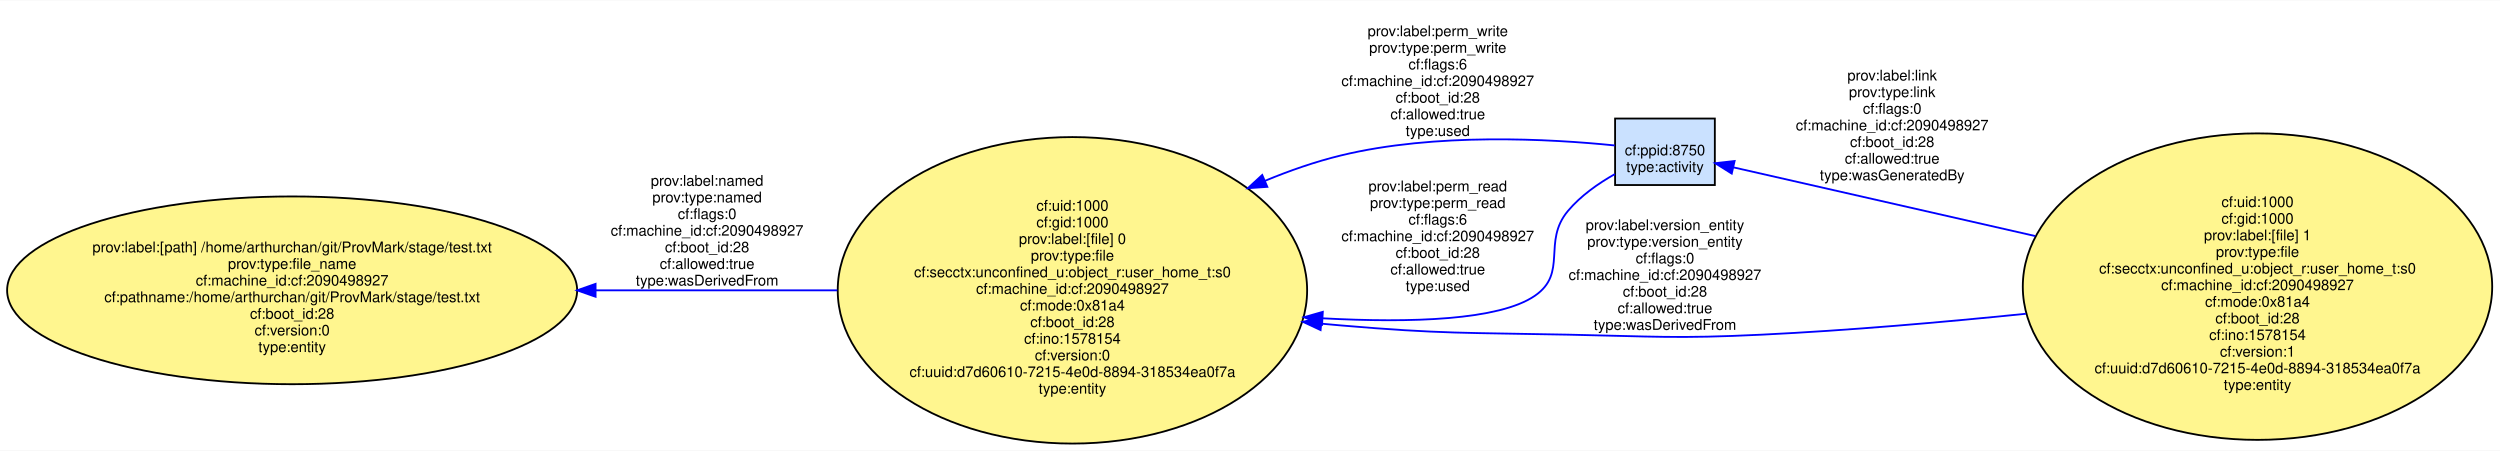
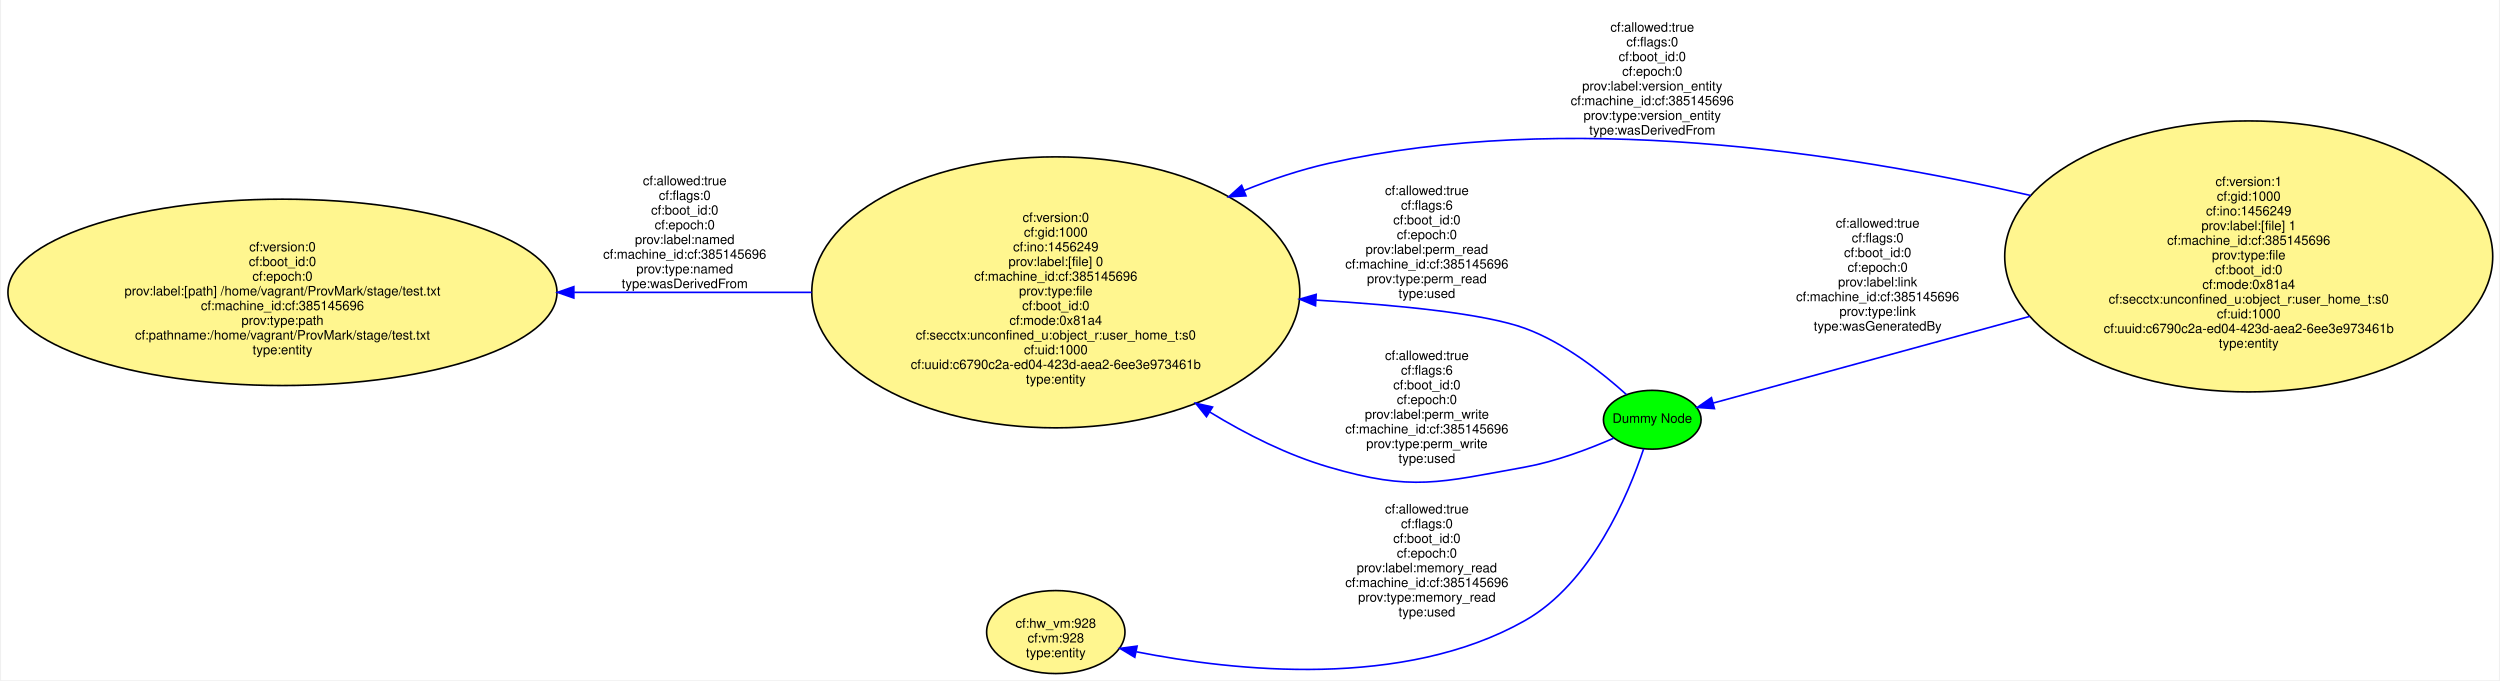
- <svg xmlns="http://www.w3.org/2000/svg" width="1353pt" height="244pt" viewBox="0.00 0.00 1353.42 243.73">
-   <g id="graph0" class="graph" transform="scale(1 1) rotate(0) translate(4 239.7315)">
-     <polygon fill="#ffffff" stroke="transparent" points="-4,4 -4,-239.732 1349.415,-239.732 1349.415,4 -4,4" />
+ <svg xmlns="http://www.w3.org/2000/svg" width="1529pt" height="416pt" viewBox="0.00 0.00 1529.38 416.46">
+   <g id="graph0" class="graph" transform="scale(1 1) rotate(0) translate(4 412.4558)">
+     <polygon fill="#ffffff" stroke="transparent" points="-4,4 -4,-412.456 1525.381,-412.456 1525.381,4 -4,4" />
    <g id="node1" class="node">
-       <polygon fill="#cae1ff" stroke="#000000" points="924.357,-175.732 870.357,-175.732 870.357,-139.732 924.357,-139.732 924.357,-175.732" />
-       <text text-anchor="middle" x="897.357" y="-155.832" font-family="Helvetica,sans-Serif" font-size="8.00" fill="#000000">cf:ppid:8750</text>
-       <text text-anchor="middle" x="897.357" y="-146.832" font-family="Helvetica,sans-Serif" font-size="8.00" fill="#000000">type:activity</text>
+       <ellipse fill="#fff68f" stroke="#000000" cx="641.782" cy="-25.456" rx="42.353" ry="25.412" />
+       <text text-anchor="middle" x="641.782" y="-28.056" font-family="Helvetica,sans-Serif" font-size="8.00" fill="#000000">cf:hw_vm:928</text>
+       <text text-anchor="middle" x="641.782" y="-19.056" font-family="Helvetica,sans-Serif" font-size="8.00" fill="#000000">cf:vm:928</text>
+       <text text-anchor="middle" x="641.782" y="-10.056" font-family="Helvetica,sans-Serif" font-size="8.00" fill="#000000">type:entity</text>
    </g>
    <g id="node2" class="node">
-       <ellipse fill="#fff68f" stroke="#000000" cx="576.578" cy="-82.731" rx="127.059" ry="82.964" />
-       <text text-anchor="middle" x="576.578" y="-125.832" font-family="Helvetica,sans-Serif" font-size="8.00" fill="#000000">cf:uid:1000</text>
-       <text text-anchor="middle" x="576.578" y="-116.832" font-family="Helvetica,sans-Serif" font-size="8.00" fill="#000000">cf:gid:1000</text>
-       <text text-anchor="middle" x="576.578" y="-107.832" font-family="Helvetica,sans-Serif" font-size="8.00" fill="#000000">prov:label:[file] 0</text>
-       <text text-anchor="middle" x="576.578" y="-98.832" font-family="Helvetica,sans-Serif" font-size="8.00" fill="#000000">prov:type:file</text>
-       <text text-anchor="middle" x="576.578" y="-89.832" font-family="Helvetica,sans-Serif" font-size="8.00" fill="#000000">cf:secctx:unconfined_u:object_r:user_home_t:s0</text>
-       <text text-anchor="middle" x="576.578" y="-80.832" font-family="Helvetica,sans-Serif" font-size="8.00" fill="#000000">cf:machine_id:cf:2090498927</text>
-       <text text-anchor="middle" x="576.578" y="-71.832" font-family="Helvetica,sans-Serif" font-size="8.00" fill="#000000">cf:mode:0x81a4</text>
-       <text text-anchor="middle" x="576.578" y="-62.831" font-family="Helvetica,sans-Serif" font-size="8.00" fill="#000000">cf:boot_id:28</text>
-       <text text-anchor="middle" x="576.578" y="-53.831" font-family="Helvetica,sans-Serif" font-size="8.00" fill="#000000">cf:ino:1578154</text>
-       <text text-anchor="middle" x="576.578" y="-44.831" font-family="Helvetica,sans-Serif" font-size="8.00" fill="#000000">cf:version:0</text>
-       <text text-anchor="middle" x="576.578" y="-35.831" font-family="Helvetica,sans-Serif" font-size="8.00" fill="#000000">cf:uuid:d7d60610-7215-4e0d-8894-318534ea0f7a</text>
-       <text text-anchor="middle" x="576.578" y="-26.831" font-family="Helvetica,sans-Serif" font-size="8.00" fill="#000000">type:entity</text>
+       <ellipse fill="#fff68f" stroke="#000000" cx="641.782" cy="-233.456" rx="149.399" ry="82.964" />
+       <text text-anchor="middle" x="641.782" y="-276.556" font-family="Helvetica,sans-Serif" font-size="8.00" fill="#000000">cf:version:0</text>
+       <text text-anchor="middle" x="641.782" y="-267.556" font-family="Helvetica,sans-Serif" font-size="8.00" fill="#000000">cf:gid:1000</text>
+       <text text-anchor="middle" x="641.782" y="-258.556" font-family="Helvetica,sans-Serif" font-size="8.00" fill="#000000">cf:ino:1456249</text>
+       <text text-anchor="middle" x="641.782" y="-249.556" font-family="Helvetica,sans-Serif" font-size="8.00" fill="#000000">prov:label:[file] 0</text>
+       <text text-anchor="middle" x="641.782" y="-240.556" font-family="Helvetica,sans-Serif" font-size="8.00" fill="#000000">cf:machine_id:cf:385145696</text>
+       <text text-anchor="middle" x="641.782" y="-231.556" font-family="Helvetica,sans-Serif" font-size="8.00" fill="#000000">prov:type:file</text>
+       <text text-anchor="middle" x="641.782" y="-222.556" font-family="Helvetica,sans-Serif" font-size="8.00" fill="#000000">cf:boot_id:0</text>
+       <text text-anchor="middle" x="641.782" y="-213.556" font-family="Helvetica,sans-Serif" font-size="8.00" fill="#000000">cf:mode:0x81a4</text>
+       <text text-anchor="middle" x="641.782" y="-204.556" font-family="Helvetica,sans-Serif" font-size="8.00" fill="#000000">cf:secctx:unconfined_u:object_r:user_home_t:s0</text>
+       <text text-anchor="middle" x="641.782" y="-195.556" font-family="Helvetica,sans-Serif" font-size="8.00" fill="#000000">cf:uid:1000</text>
+       <text text-anchor="middle" x="641.782" y="-186.556" font-family="Helvetica,sans-Serif" font-size="8.00" fill="#000000">cf:uuid:c6790c2a-ed04-423d-aea2-6ee3e973461b</text>
+       <text text-anchor="middle" x="641.782" y="-177.556" font-family="Helvetica,sans-Serif" font-size="8.00" fill="#000000">type:entity</text>
+     </g>
+     <g id="node4" class="node">
+       <ellipse fill="#fff68f" stroke="#000000" cx="168.291" cy="-233.456" rx="168.083" ry="57.052" />
+       <text text-anchor="middle" x="168.291" y="-258.556" font-family="Helvetica,sans-Serif" font-size="8.00" fill="#000000">cf:version:0</text>
+       <text text-anchor="middle" x="168.291" y="-249.556" font-family="Helvetica,sans-Serif" font-size="8.00" fill="#000000">cf:boot_id:0</text>
+       <text text-anchor="middle" x="168.291" y="-240.556" font-family="Helvetica,sans-Serif" font-size="8.00" fill="#000000">cf:epoch:0</text>
+       <text text-anchor="middle" x="168.291" y="-231.556" font-family="Helvetica,sans-Serif" font-size="8.00" fill="#000000">prov:label:[path] /home/vagrant/ProvMark/stage/test.txt</text>
+       <text text-anchor="middle" x="168.291" y="-222.556" font-family="Helvetica,sans-Serif" font-size="8.00" fill="#000000">cf:machine_id:cf:385145696</text>
+       <text text-anchor="middle" x="168.291" y="-213.556" font-family="Helvetica,sans-Serif" font-size="8.00" fill="#000000">prov:type:path</text>
+       <text text-anchor="middle" x="168.291" y="-204.556" font-family="Helvetica,sans-Serif" font-size="8.00" fill="#000000">cf:pathname:/home/vagrant/ProvMark/stage/test.txt</text>
+       <text text-anchor="middle" x="168.291" y="-195.556" font-family="Helvetica,sans-Serif" font-size="8.00" fill="#000000">type:entity</text>
+     </g>
+     <g id="edge5" class="edge">
+       <path fill="none" stroke="#0000ff" d="M492.292,-233.456C446.118,-233.456 394.796,-233.456 346.865,-233.456" />
+       <polygon fill="#0000ff" stroke="#0000ff" points="346.691,-229.956 336.691,-233.456 346.691,-236.956 346.691,-229.956" />
+       <text text-anchor="middle" x="414.583" y="-299.056" font-family="Helvetica,sans-Serif" font-size="8.00" fill="#000000">cf:allowed:true</text>
+       <text text-anchor="middle" x="414.583" y="-290.056" font-family="Helvetica,sans-Serif" font-size="8.00" fill="#000000">cf:flags:0</text>
+       <text text-anchor="middle" x="414.583" y="-281.056" font-family="Helvetica,sans-Serif" font-size="8.00" fill="#000000">cf:boot_id:0</text>
+       <text text-anchor="middle" x="414.583" y="-272.056" font-family="Helvetica,sans-Serif" font-size="8.00" fill="#000000">cf:epoch:0</text>
+       <text text-anchor="middle" x="414.583" y="-263.056" font-family="Helvetica,sans-Serif" font-size="8.00" fill="#000000">prov:label:named</text>
+       <text text-anchor="middle" x="414.583" y="-254.056" font-family="Helvetica,sans-Serif" font-size="8.00" fill="#000000">cf:machine_id:cf:385145696</text>
+       <text text-anchor="middle" x="414.583" y="-245.056" font-family="Helvetica,sans-Serif" font-size="8.00" fill="#000000">prov:type:named</text>
+       <text text-anchor="middle" x="414.583" y="-236.056" font-family="Helvetica,sans-Serif" font-size="8.00" fill="#000000">type:wasDerivedFrom</text>
+     </g>
+     <g id="node3" class="node">
+       <ellipse fill="#fff68f" stroke="#000000" cx="1372.181" cy="-255.456" rx="149.399" ry="82.964" />
+       <text text-anchor="middle" x="1372.181" y="-298.556" font-family="Helvetica,sans-Serif" font-size="8.00" fill="#000000">cf:version:1</text>
+       <text text-anchor="middle" x="1372.181" y="-289.556" font-family="Helvetica,sans-Serif" font-size="8.00" fill="#000000">cf:gid:1000</text>
+       <text text-anchor="middle" x="1372.181" y="-280.556" font-family="Helvetica,sans-Serif" font-size="8.00" fill="#000000">cf:ino:1456249</text>
+       <text text-anchor="middle" x="1372.181" y="-271.556" font-family="Helvetica,sans-Serif" font-size="8.00" fill="#000000">prov:label:[file] 1</text>
+       <text text-anchor="middle" x="1372.181" y="-262.556" font-family="Helvetica,sans-Serif" font-size="8.00" fill="#000000">cf:machine_id:cf:385145696</text>
+       <text text-anchor="middle" x="1372.181" y="-253.556" font-family="Helvetica,sans-Serif" font-size="8.00" fill="#000000">prov:type:file</text>
+       <text text-anchor="middle" x="1372.181" y="-244.556" font-family="Helvetica,sans-Serif" font-size="8.00" fill="#000000">cf:boot_id:0</text>
+       <text text-anchor="middle" x="1372.181" y="-235.556" font-family="Helvetica,sans-Serif" font-size="8.00" fill="#000000">cf:mode:0x81a4</text>
+       <text text-anchor="middle" x="1372.181" y="-226.556" font-family="Helvetica,sans-Serif" font-size="8.00" fill="#000000">cf:secctx:unconfined_u:object_r:user_home_t:s0</text>
+       <text text-anchor="middle" x="1372.181" y="-217.556" font-family="Helvetica,sans-Serif" font-size="8.00" fill="#000000">cf:uid:1000</text>
+       <text text-anchor="middle" x="1372.181" y="-208.556" font-family="Helvetica,sans-Serif" font-size="8.00" fill="#000000">cf:uuid:c6790c2a-ed04-423d-aea2-6ee3e973461b</text>
+       <text text-anchor="middle" x="1372.181" y="-199.556" font-family="Helvetica,sans-Serif" font-size="8.00" fill="#000000">type:entity</text>
+     </g>
+     <g id="edge6" class="edge">
+       <path fill="none" stroke="#0000ff" d="M1238.743,-292.752C1123.708,-319.274 953.781,-344.942 808.982,-312.456 791.669,-308.572 774.039,-302.683 757.036,-295.836" />
+       <polygon fill="#0000ff" stroke="#0000ff" points="758.238,-292.545 747.66,-291.94 755.552,-299.009 758.238,-292.545" />
+       <text text-anchor="middle" x="1006.982" y="-393.056" font-family="Helvetica,sans-Serif" font-size="8.00" fill="#000000">cf:allowed:true</text>
+       <text text-anchor="middle" x="1006.982" y="-384.056" font-family="Helvetica,sans-Serif" font-size="8.00" fill="#000000">cf:flags:0</text>
+       <text text-anchor="middle" x="1006.982" y="-375.056" font-family="Helvetica,sans-Serif" font-size="8.00" fill="#000000">cf:boot_id:0</text>
+       <text text-anchor="middle" x="1006.982" y="-366.056" font-family="Helvetica,sans-Serif" font-size="8.00" fill="#000000">cf:epoch:0</text>
+       <text text-anchor="middle" x="1006.982" y="-357.056" font-family="Helvetica,sans-Serif" font-size="8.00" fill="#000000">prov:label:version_entity</text>
+       <text text-anchor="middle" x="1006.982" y="-348.056" font-family="Helvetica,sans-Serif" font-size="8.00" fill="#000000">cf:machine_id:cf:385145696</text>
+       <text text-anchor="middle" x="1006.982" y="-339.056" font-family="Helvetica,sans-Serif" font-size="8.00" fill="#000000">prov:type:version_entity</text>
+       <text text-anchor="middle" x="1006.982" y="-330.056" font-family="Helvetica,sans-Serif" font-size="8.00" fill="#000000">type:wasDerivedFrom</text>
+     </g>
+     <g id="node5" class="node">
+       <ellipse fill="#00ff00" stroke="#000000" cx="1006.982" cy="-155.456" rx="29.902" ry="18" />
+       <text text-anchor="middle" x="1006.982" y="-153.556" font-family="Helvetica,sans-Serif" font-size="8.00" fill="#000000">Dummy Node</text>
+     </g>
+     <g id="edge4" class="edge">
+       <path fill="none" stroke="#0000ff" d="M1238.268,-218.787C1169.001,-199.82 1089.649,-178.092 1044.21,-165.65" />
+       <polygon fill="#0000ff" stroke="#0000ff" points="1045.071,-162.257 1034.501,-162.991 1043.222,-169.008 1045.071,-162.257" />
+       <text text-anchor="middle" x="1144.982" y="-273.056" font-family="Helvetica,sans-Serif" font-size="8.00" fill="#000000">cf:allowed:true</text>
+       <text text-anchor="middle" x="1144.982" y="-264.056" font-family="Helvetica,sans-Serif" font-size="8.00" fill="#000000">cf:flags:0</text>
+       <text text-anchor="middle" x="1144.982" y="-255.056" font-family="Helvetica,sans-Serif" font-size="8.00" fill="#000000">cf:boot_id:0</text>
+       <text text-anchor="middle" x="1144.982" y="-246.056" font-family="Helvetica,sans-Serif" font-size="8.00" fill="#000000">cf:epoch:0</text>
+       <text text-anchor="middle" x="1144.982" y="-237.056" font-family="Helvetica,sans-Serif" font-size="8.00" fill="#000000">prov:label:link</text>
+       <text text-anchor="middle" x="1144.982" y="-228.056" font-family="Helvetica,sans-Serif" font-size="8.00" fill="#000000">cf:machine_id:cf:385145696</text>
+       <text text-anchor="middle" x="1144.982" y="-219.056" font-family="Helvetica,sans-Serif" font-size="8.00" fill="#000000">prov:type:link</text>
+       <text text-anchor="middle" x="1144.982" y="-210.056" font-family="Helvetica,sans-Serif" font-size="8.00" fill="#000000">type:wasGeneratedBy</text>
+     </g>
+     <g id="edge3" class="edge">
+       <path fill="none" stroke="#0000ff" d="M1001.705,-137.637C992.298,-109.471 969.693,-55.496 928.982,-32.456 854.713,9.577 751.426,-1.45 691.087,-13.386" />
+       <polygon fill="#0000ff" stroke="#0000ff" points="690.146,-10.007 681.06,-15.457 691.562,-16.862 690.146,-10.007" />
+       <text text-anchor="middle" x="868.982" y="-98.056" font-family="Helvetica,sans-Serif" font-size="8.00" fill="#000000">cf:allowed:true</text>
+       <text text-anchor="middle" x="868.982" y="-89.056" font-family="Helvetica,sans-Serif" font-size="8.00" fill="#000000">cf:flags:0</text>
+       <text text-anchor="middle" x="868.982" y="-80.056" font-family="Helvetica,sans-Serif" font-size="8.00" fill="#000000">cf:boot_id:0</text>
+       <text text-anchor="middle" x="868.982" y="-71.056" font-family="Helvetica,sans-Serif" font-size="8.00" fill="#000000">cf:epoch:0</text>
+       <text text-anchor="middle" x="868.982" y="-62.056" font-family="Helvetica,sans-Serif" font-size="8.00" fill="#000000">prov:label:memory_read</text>
+       <text text-anchor="middle" x="868.982" y="-53.056" font-family="Helvetica,sans-Serif" font-size="8.00" fill="#000000">cf:machine_id:cf:385145696</text>
+       <text text-anchor="middle" x="868.982" y="-44.056" font-family="Helvetica,sans-Serif" font-size="8.00" fill="#000000">prov:type:memory_read</text>
+       <text text-anchor="middle" x="868.982" y="-35.056" font-family="Helvetica,sans-Serif" font-size="8.00" fill="#000000">type:used</text>
    </g>
    <g id="edge1" class="edge">
-       <path fill="none" stroke="#0000ff" d="M870.128,-161.165C835.219,-164.721 773.079,-168.186 721.857,-155.732 708.152,-152.399 694.261,-147.586 680.781,-141.998" />
-       <polygon fill="#0000ff" stroke="#0000ff" points="682.09,-138.751 671.521,-138.014 679.323,-145.181 682.09,-138.751" />
-       <text text-anchor="middle" x="774.357" y="-220.332" font-family="Helvetica,sans-Serif" font-size="8.00" fill="#000000">prov:label:perm_write</text>
-       <text text-anchor="middle" x="774.357" y="-211.332" font-family="Helvetica,sans-Serif" font-size="8.00" fill="#000000">prov:type:perm_write</text>
-       <text text-anchor="middle" x="774.357" y="-202.332" font-family="Helvetica,sans-Serif" font-size="8.00" fill="#000000">cf:flags:6</text>
-       <text text-anchor="middle" x="774.357" y="-193.332" font-family="Helvetica,sans-Serif" font-size="8.00" fill="#000000">cf:machine_id:cf:2090498927</text>
-       <text text-anchor="middle" x="774.357" y="-184.332" font-family="Helvetica,sans-Serif" font-size="8.00" fill="#000000">cf:boot_id:28</text>
-       <text text-anchor="middle" x="774.357" y="-175.332" font-family="Helvetica,sans-Serif" font-size="8.00" fill="#000000">cf:allowed:true</text>
-       <text text-anchor="middle" x="774.357" y="-166.332" font-family="Helvetica,sans-Serif" font-size="8.00" fill="#000000">type:used</text>
+       <path fill="none" stroke="#0000ff" d="M991.188,-170.855C976.429,-184.184 953.101,-202.663 928.982,-211.456 904.816,-220.265 853.697,-225.547 801.188,-228.714" />
+       <polygon fill="#0000ff" stroke="#0000ff" points="800.807,-225.23 791.025,-229.3 801.21,-232.218 800.807,-225.23" />
+       <text text-anchor="middle" x="868.982" y="-293.056" font-family="Helvetica,sans-Serif" font-size="8.00" fill="#000000">cf:allowed:true</text>
+       <text text-anchor="middle" x="868.982" y="-284.056" font-family="Helvetica,sans-Serif" font-size="8.00" fill="#000000">cf:flags:6</text>
+       <text text-anchor="middle" x="868.982" y="-275.056" font-family="Helvetica,sans-Serif" font-size="8.00" fill="#000000">cf:boot_id:0</text>
+       <text text-anchor="middle" x="868.982" y="-266.056" font-family="Helvetica,sans-Serif" font-size="8.00" fill="#000000">cf:epoch:0</text>
+       <text text-anchor="middle" x="868.982" y="-257.056" font-family="Helvetica,sans-Serif" font-size="8.00" fill="#000000">prov:label:perm_read</text>
+       <text text-anchor="middle" x="868.982" y="-248.056" font-family="Helvetica,sans-Serif" font-size="8.00" fill="#000000">cf:machine_id:cf:385145696</text>
+       <text text-anchor="middle" x="868.982" y="-239.056" font-family="Helvetica,sans-Serif" font-size="8.00" fill="#000000">prov:type:perm_read</text>
+       <text text-anchor="middle" x="868.982" y="-230.056" font-family="Helvetica,sans-Serif" font-size="8.00" fill="#000000">type:used</text>
    </g>
    <g id="edge2" class="edge">
-       <path fill="none" stroke="#0000ff" d="M870.275,-145.674C861.231,-140.579 851.719,-133.908 844.857,-125.731 830.744,-108.915 844.99,-92.108 826.857,-79.731 807.55,-66.554 760.266,-64.982 711.93,-67.589" />
-       <polygon fill="#0000ff" stroke="#0000ff" points="711.708,-64.096 701.934,-68.185 712.125,-71.083 711.708,-64.096" />
-       <text text-anchor="middle" x="774.357" y="-136.332" font-family="Helvetica,sans-Serif" font-size="8.00" fill="#000000">prov:label:perm_read</text>
-       <text text-anchor="middle" x="774.357" y="-127.332" font-family="Helvetica,sans-Serif" font-size="8.00" fill="#000000">prov:type:perm_read</text>
-       <text text-anchor="middle" x="774.357" y="-118.332" font-family="Helvetica,sans-Serif" font-size="8.00" fill="#000000">cf:flags:6</text>
-       <text text-anchor="middle" x="774.357" y="-109.332" font-family="Helvetica,sans-Serif" font-size="8.00" fill="#000000">cf:machine_id:cf:2090498927</text>
-       <text text-anchor="middle" x="774.357" y="-100.332" font-family="Helvetica,sans-Serif" font-size="8.00" fill="#000000">cf:boot_id:28</text>
-       <text text-anchor="middle" x="774.357" y="-91.332" font-family="Helvetica,sans-Serif" font-size="8.00" fill="#000000">cf:allowed:true</text>
-       <text text-anchor="middle" x="774.357" y="-82.332" font-family="Helvetica,sans-Serif" font-size="8.00" fill="#000000">type:used</text>
-     </g>
-     <g id="node4" class="node">
-       <ellipse fill="#fff68f" stroke="#000000" cx="154.149" cy="-82.731" rx="154.299" ry="50.824" />
-       <text text-anchor="middle" x="154.149" y="-103.332" font-family="Helvetica,sans-Serif" font-size="8.00" fill="#000000">prov:label:[path] /home/arthurchan/git/ProvMark/stage/test.txt</text>
-       <text text-anchor="middle" x="154.149" y="-94.332" font-family="Helvetica,sans-Serif" font-size="8.00" fill="#000000">prov:type:file_name</text>
-       <text text-anchor="middle" x="154.149" y="-85.332" font-family="Helvetica,sans-Serif" font-size="8.00" fill="#000000">cf:machine_id:cf:2090498927</text>
-       <text text-anchor="middle" x="154.149" y="-76.332" font-family="Helvetica,sans-Serif" font-size="8.00" fill="#000000">cf:pathname:/home/arthurchan/git/ProvMark/stage/test.txt</text>
-       <text text-anchor="middle" x="154.149" y="-67.332" font-family="Helvetica,sans-Serif" font-size="8.00" fill="#000000">cf:boot_id:28</text>
-       <text text-anchor="middle" x="154.149" y="-58.331" font-family="Helvetica,sans-Serif" font-size="8.00" fill="#000000">cf:version:0</text>
-       <text text-anchor="middle" x="154.149" y="-49.331" font-family="Helvetica,sans-Serif" font-size="8.00" fill="#000000">type:entity</text>
-     </g>
-     <g id="edge4" class="edge">
-       <path fill="none" stroke="#0000ff" d="M449.262,-82.731C408.131,-82.731 361.932,-82.731 318.513,-82.731" />
-       <polygon fill="#0000ff" stroke="#0000ff" points="318.421,-79.232 308.421,-82.731 318.421,-86.232 318.421,-79.232" />
-       <text text-anchor="middle" x="378.799" y="-139.332" font-family="Helvetica,sans-Serif" font-size="8.00" fill="#000000">prov:label:named</text>
-       <text text-anchor="middle" x="378.799" y="-130.332" font-family="Helvetica,sans-Serif" font-size="8.00" fill="#000000">prov:type:named</text>
-       <text text-anchor="middle" x="378.799" y="-121.332" font-family="Helvetica,sans-Serif" font-size="8.00" fill="#000000">cf:flags:0</text>
-       <text text-anchor="middle" x="378.799" y="-112.332" font-family="Helvetica,sans-Serif" font-size="8.00" fill="#000000">cf:machine_id:cf:2090498927</text>
-       <text text-anchor="middle" x="378.799" y="-103.332" font-family="Helvetica,sans-Serif" font-size="8.00" fill="#000000">cf:boot_id:28</text>
-       <text text-anchor="middle" x="378.799" y="-94.332" font-family="Helvetica,sans-Serif" font-size="8.00" fill="#000000">cf:allowed:true</text>
-       <text text-anchor="middle" x="378.799" y="-85.332" font-family="Helvetica,sans-Serif" font-size="8.00" fill="#000000">type:wasDerivedFrom</text>
-     </g>
-     <g id="node3" class="node">
-       <ellipse fill="#fff68f" stroke="#000000" cx="1218.136" cy="-84.731" rx="127.059" ry="82.964" />
-       <text text-anchor="middle" x="1218.136" y="-127.832" font-family="Helvetica,sans-Serif" font-size="8.00" fill="#000000">cf:uid:1000</text>
-       <text text-anchor="middle" x="1218.136" y="-118.832" font-family="Helvetica,sans-Serif" font-size="8.00" fill="#000000">cf:gid:1000</text>
-       <text text-anchor="middle" x="1218.136" y="-109.832" font-family="Helvetica,sans-Serif" font-size="8.00" fill="#000000">prov:label:[file] 1</text>
-       <text text-anchor="middle" x="1218.136" y="-100.832" font-family="Helvetica,sans-Serif" font-size="8.00" fill="#000000">prov:type:file</text>
-       <text text-anchor="middle" x="1218.136" y="-91.832" font-family="Helvetica,sans-Serif" font-size="8.00" fill="#000000">cf:secctx:unconfined_u:object_r:user_home_t:s0</text>
-       <text text-anchor="middle" x="1218.136" y="-82.832" font-family="Helvetica,sans-Serif" font-size="8.00" fill="#000000">cf:machine_id:cf:2090498927</text>
-       <text text-anchor="middle" x="1218.136" y="-73.832" font-family="Helvetica,sans-Serif" font-size="8.00" fill="#000000">cf:mode:0x81a4</text>
-       <text text-anchor="middle" x="1218.136" y="-64.832" font-family="Helvetica,sans-Serif" font-size="8.00" fill="#000000">cf:boot_id:28</text>
-       <text text-anchor="middle" x="1218.136" y="-55.831" font-family="Helvetica,sans-Serif" font-size="8.00" fill="#000000">cf:ino:1578154</text>
-       <text text-anchor="middle" x="1218.136" y="-46.831" font-family="Helvetica,sans-Serif" font-size="8.00" fill="#000000">cf:version:1</text>
-       <text text-anchor="middle" x="1218.136" y="-37.831" font-family="Helvetica,sans-Serif" font-size="8.00" fill="#000000">cf:uuid:d7d60610-7215-4e0d-8894-318534ea0f7a</text>
-       <text text-anchor="middle" x="1218.136" y="-28.831" font-family="Helvetica,sans-Serif" font-size="8.00" fill="#000000">type:entity</text>
-     </g>
-     <g id="edge3" class="edge">
-       <path fill="none" stroke="#0000ff" d="M1097.777,-112.122C1039.72,-125.334 974.187,-140.247 934.334,-149.317" />
-       <polygon fill="#0000ff" stroke="#0000ff" points="933.506,-145.915 924.532,-151.547 935.06,-152.741 933.506,-145.915" />
-       <text text-anchor="middle" x="1020.357" y="-196.332" font-family="Helvetica,sans-Serif" font-size="8.00" fill="#000000">prov:label:link</text>
-       <text text-anchor="middle" x="1020.357" y="-187.332" font-family="Helvetica,sans-Serif" font-size="8.00" fill="#000000">prov:type:link</text>
-       <text text-anchor="middle" x="1020.357" y="-178.332" font-family="Helvetica,sans-Serif" font-size="8.00" fill="#000000">cf:flags:0</text>
-       <text text-anchor="middle" x="1020.357" y="-169.332" font-family="Helvetica,sans-Serif" font-size="8.00" fill="#000000">cf:machine_id:cf:2090498927</text>
-       <text text-anchor="middle" x="1020.357" y="-160.332" font-family="Helvetica,sans-Serif" font-size="8.00" fill="#000000">cf:boot_id:28</text>
-       <text text-anchor="middle" x="1020.357" y="-151.332" font-family="Helvetica,sans-Serif" font-size="8.00" fill="#000000">cf:allowed:true</text>
-       <text text-anchor="middle" x="1020.357" y="-142.332" font-family="Helvetica,sans-Serif" font-size="8.00" fill="#000000">type:wasGeneratedBy</text>
-     </g>
-     <g id="edge5" class="edge">
-       <path fill="none" stroke="#0000ff" d="M1092.753,-70.051C1047.757,-65.453 996.597,-60.991 949.857,-58.731 903.245,-56.478 891.514,-57.784 844.857,-58.731 790.157,-59.843 776.37,-59.068 721.857,-63.731 718.394,-64.028 714.887,-64.347 711.35,-64.684" />
-       <polygon fill="#0000ff" stroke="#0000ff" points="710.919,-61.21 701.316,-65.685 711.614,-68.175 710.919,-61.21" />
-       <text text-anchor="middle" x="897.357" y="-115.332" font-family="Helvetica,sans-Serif" font-size="8.00" fill="#000000">prov:label:version_entity</text>
-       <text text-anchor="middle" x="897.357" y="-106.332" font-family="Helvetica,sans-Serif" font-size="8.00" fill="#000000">prov:type:version_entity</text>
-       <text text-anchor="middle" x="897.357" y="-97.332" font-family="Helvetica,sans-Serif" font-size="8.00" fill="#000000">cf:flags:0</text>
-       <text text-anchor="middle" x="897.357" y="-88.332" font-family="Helvetica,sans-Serif" font-size="8.00" fill="#000000">cf:machine_id:cf:2090498927</text>
-       <text text-anchor="middle" x="897.357" y="-79.332" font-family="Helvetica,sans-Serif" font-size="8.00" fill="#000000">cf:boot_id:28</text>
-       <text text-anchor="middle" x="897.357" y="-70.332" font-family="Helvetica,sans-Serif" font-size="8.00" fill="#000000">cf:allowed:true</text>
-       <text text-anchor="middle" x="897.357" y="-61.331" font-family="Helvetica,sans-Serif" font-size="8.00" fill="#000000">type:wasDerivedFrom</text>
+       <path fill="none" stroke="#0000ff" d="M983.363,-144.161C968.208,-137.552 947.893,-129.858 928.982,-126.456 876.491,-117.014 860.169,-111.479 808.982,-126.456 783.759,-133.836 758.726,-146.314 736.009,-160.197" />
+       <polygon fill="#0000ff" stroke="#0000ff" points="734.036,-157.303 727.421,-165.579 737.753,-163.235 734.036,-157.303" />
+       <text text-anchor="middle" x="868.982" y="-192.056" font-family="Helvetica,sans-Serif" font-size="8.00" fill="#000000">cf:allowed:true</text>
+       <text text-anchor="middle" x="868.982" y="-183.056" font-family="Helvetica,sans-Serif" font-size="8.00" fill="#000000">cf:flags:6</text>
+       <text text-anchor="middle" x="868.982" y="-174.056" font-family="Helvetica,sans-Serif" font-size="8.00" fill="#000000">cf:boot_id:0</text>
+       <text text-anchor="middle" x="868.982" y="-165.056" font-family="Helvetica,sans-Serif" font-size="8.00" fill="#000000">cf:epoch:0</text>
+       <text text-anchor="middle" x="868.982" y="-156.056" font-family="Helvetica,sans-Serif" font-size="8.00" fill="#000000">prov:label:perm_write</text>
+       <text text-anchor="middle" x="868.982" y="-147.056" font-family="Helvetica,sans-Serif" font-size="8.00" fill="#000000">cf:machine_id:cf:385145696</text>
+       <text text-anchor="middle" x="868.982" y="-138.056" font-family="Helvetica,sans-Serif" font-size="8.00" fill="#000000">prov:type:perm_write</text>
+       <text text-anchor="middle" x="868.982" y="-129.056" font-family="Helvetica,sans-Serif" font-size="8.00" fill="#000000">type:used</text>
    </g>
  </g>
</svg>
